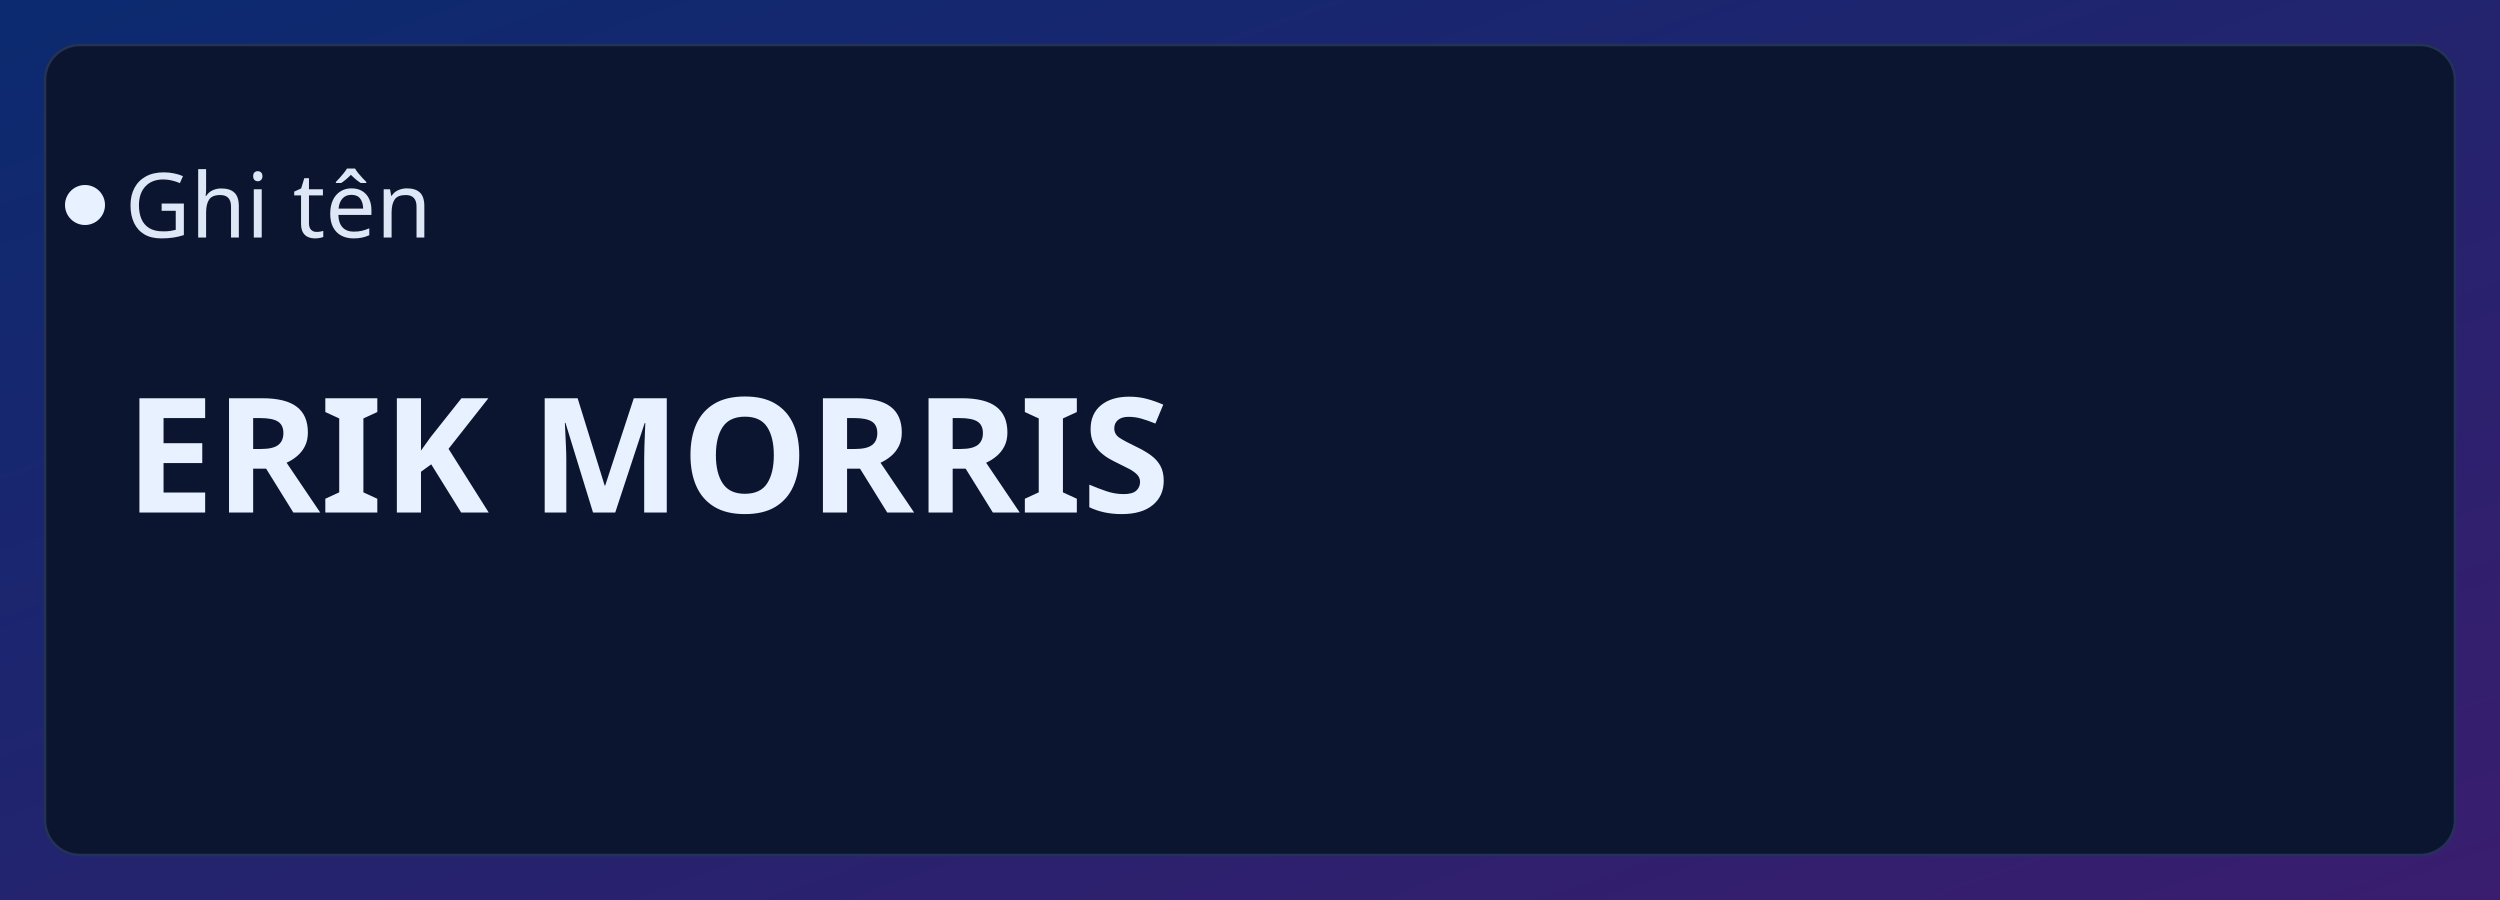
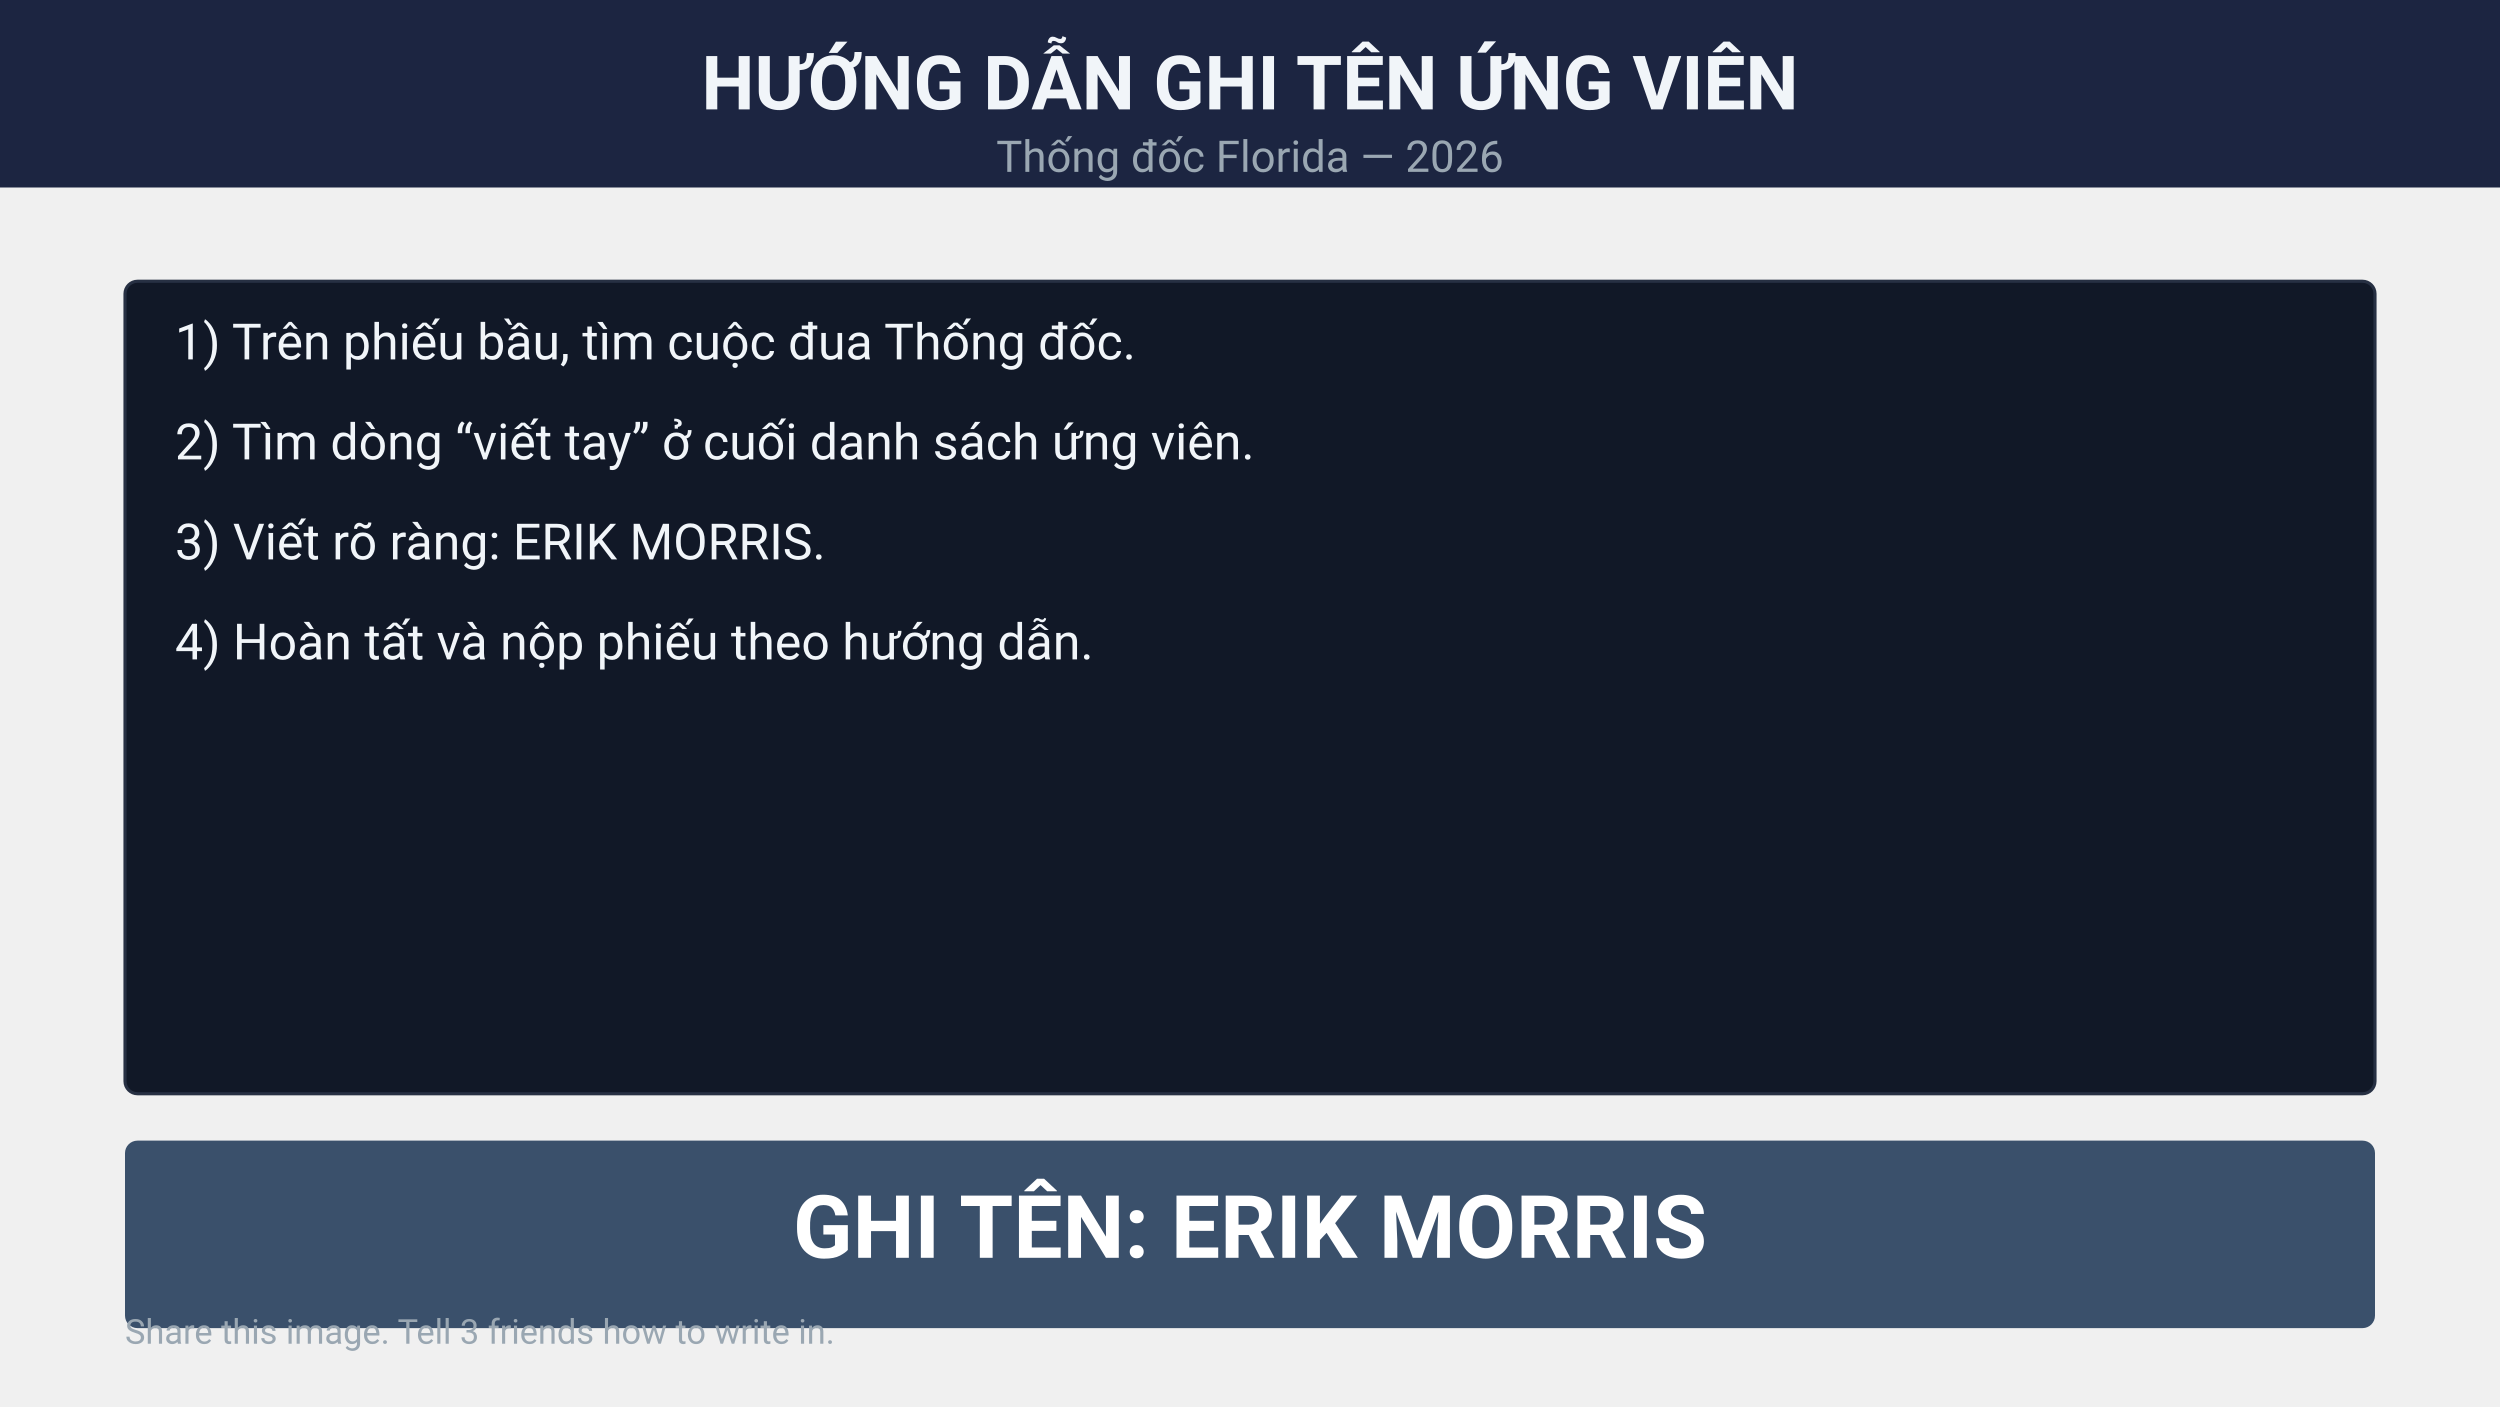
- <svg xmlns="http://www.w3.org/2000/svg" viewBox="0 0 1000 360" width="1000" height="360">
-   <defs>
-     <linearGradient id="g" x1="0" y1="0" x2="1" y2="1">
-       <stop offset="0" stop-color="#0b2a6f" />
-       <stop offset="1" stop-color="#3a1d6e" />
-     </linearGradient>
-   </defs>
-   <rect x="0" y="0" width="1000" height="360" fill="url(#g)" />
-   <rect x="18" y="18" width="964" height="324" rx="14" fill="#0b1530" stroke="#223356" />
-   <g font-family="Segoe UI, Noto Sans, Arial" fill="#e8f1ff">
-     <text x="50" y="95" font-size="36" opacity="0.95">Ghi tên</text>
-     <text x="50" y="205" font-size="64" font-weight="800">ERIK MORRIS</text>
-     <circle cx="34" cy="82" r="8" fill="#e8f1ff" />
-   </g>
+ <svg xmlns="http://www.w3.org/2000/svg" width="1600" height="900" viewBox="0 0 1600 900" style="background:#0b132b;font-family:system-ui,-apple-system,Segoe UI,Roboto,Helvetica,Arial,sans-serif">
+   <rect x="0" y="0" width="1600" height="120" fill="#1c2541" />
+   <text x="800" y="70" fill="#f1f5f9" font-size="48" font-weight="700" text-anchor="middle">HƯỚNG DẪN GHI TÊN ỨNG VIÊN</text>
+   <text x="800" y="110" fill="#9aa7b2" font-size="28" text-anchor="middle">Thống đốc Florida — 2026</text>
+   <rect x="80" y="180" width="1440" height="520" fill="#111827" stroke="#273043" stroke-width="2" rx="8" />
+   <text x="112" y="230" fill="#f1f5f9" font-size="32">1) Trên phiếu bầu, tìm cuộc đua Thống đốc.</text>
+   <text x="112" y="294" fill="#f1f5f9" font-size="32">2) Tìm dòng “viết tay” ở cuối danh sách ứng viên.</text>
+   <text x="112" y="358" fill="#f1f5f9" font-size="32">3) Viết rõ ràng: ERIK MORRIS.</text>
+   <text x="112" y="422" fill="#f1f5f9" font-size="32">4) Hoàn tất và nộp phiếu theo hướng dẫn.</text>
+   <rect x="80" y="730" width="1440" height="120" fill="#3a506b" rx="8" />
+   <text x="800" y="805" fill="#ffffff" font-size="56" font-weight="700" text-anchor="middle">GHI TÊN: ERIK MORRIS</text>
+   <text x="80" y="860" fill="#9aa7b2" font-size="22">Share this image. Tell 3 friends how to write in.</text>
</svg>
